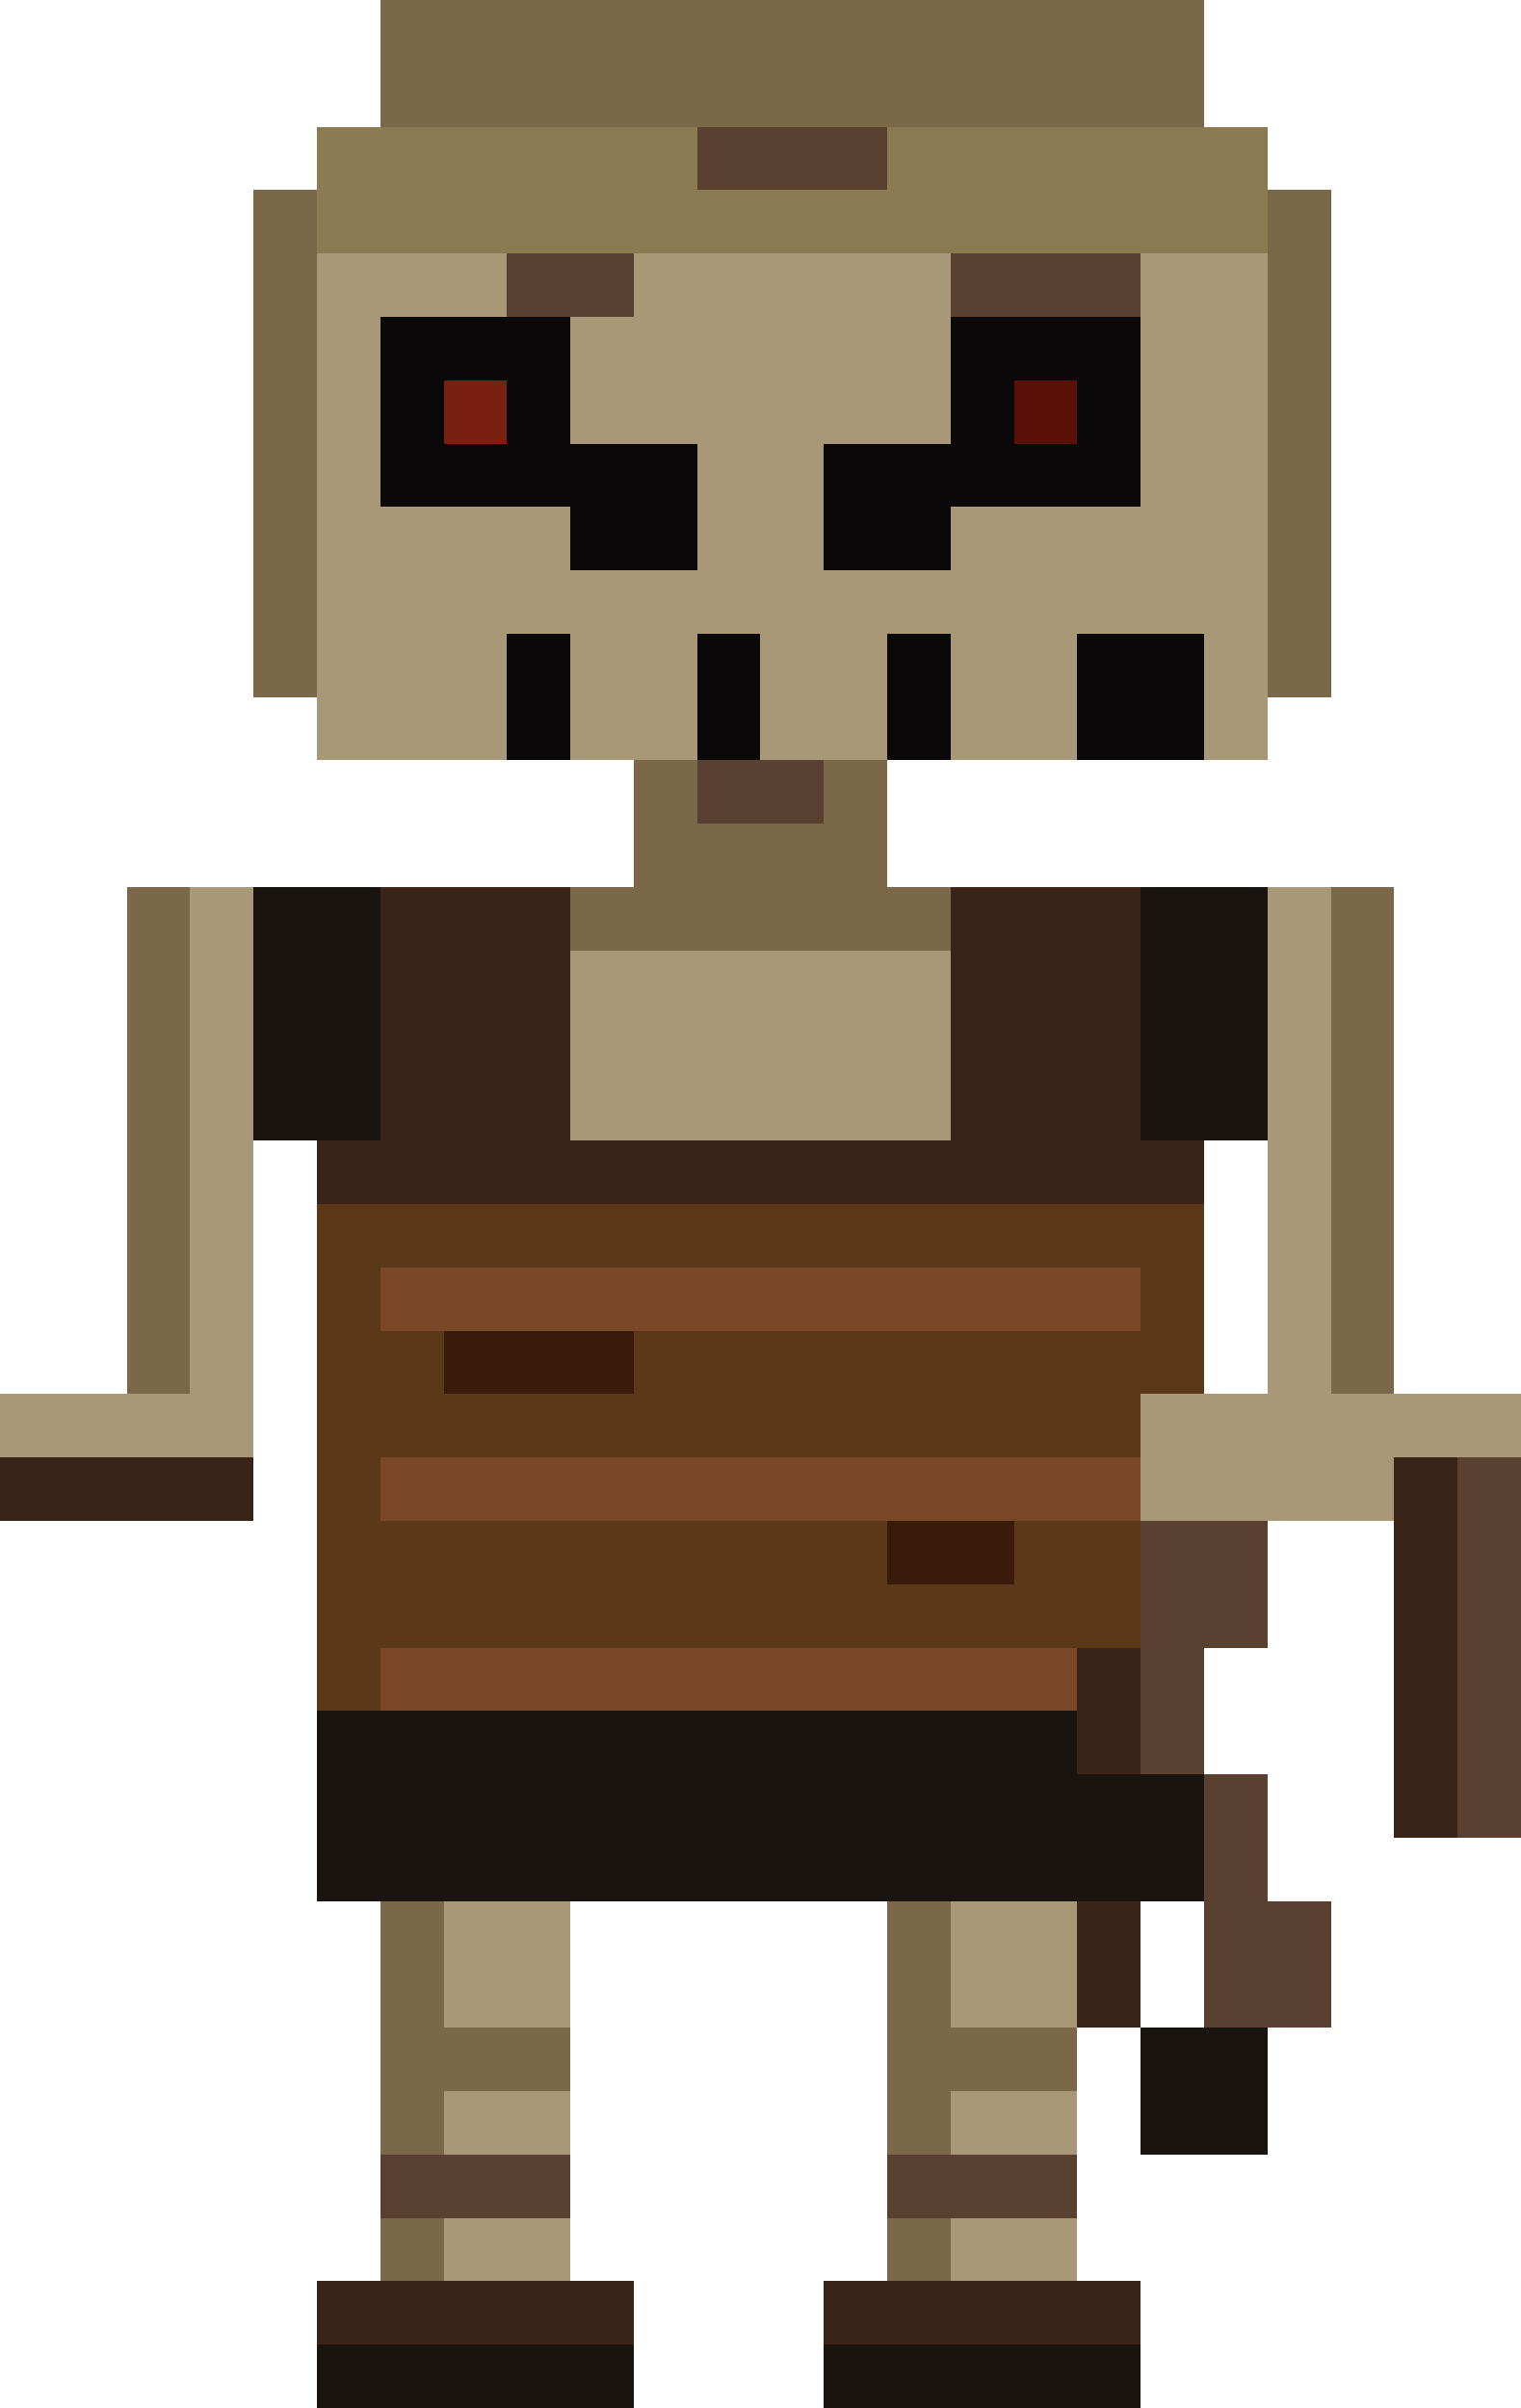
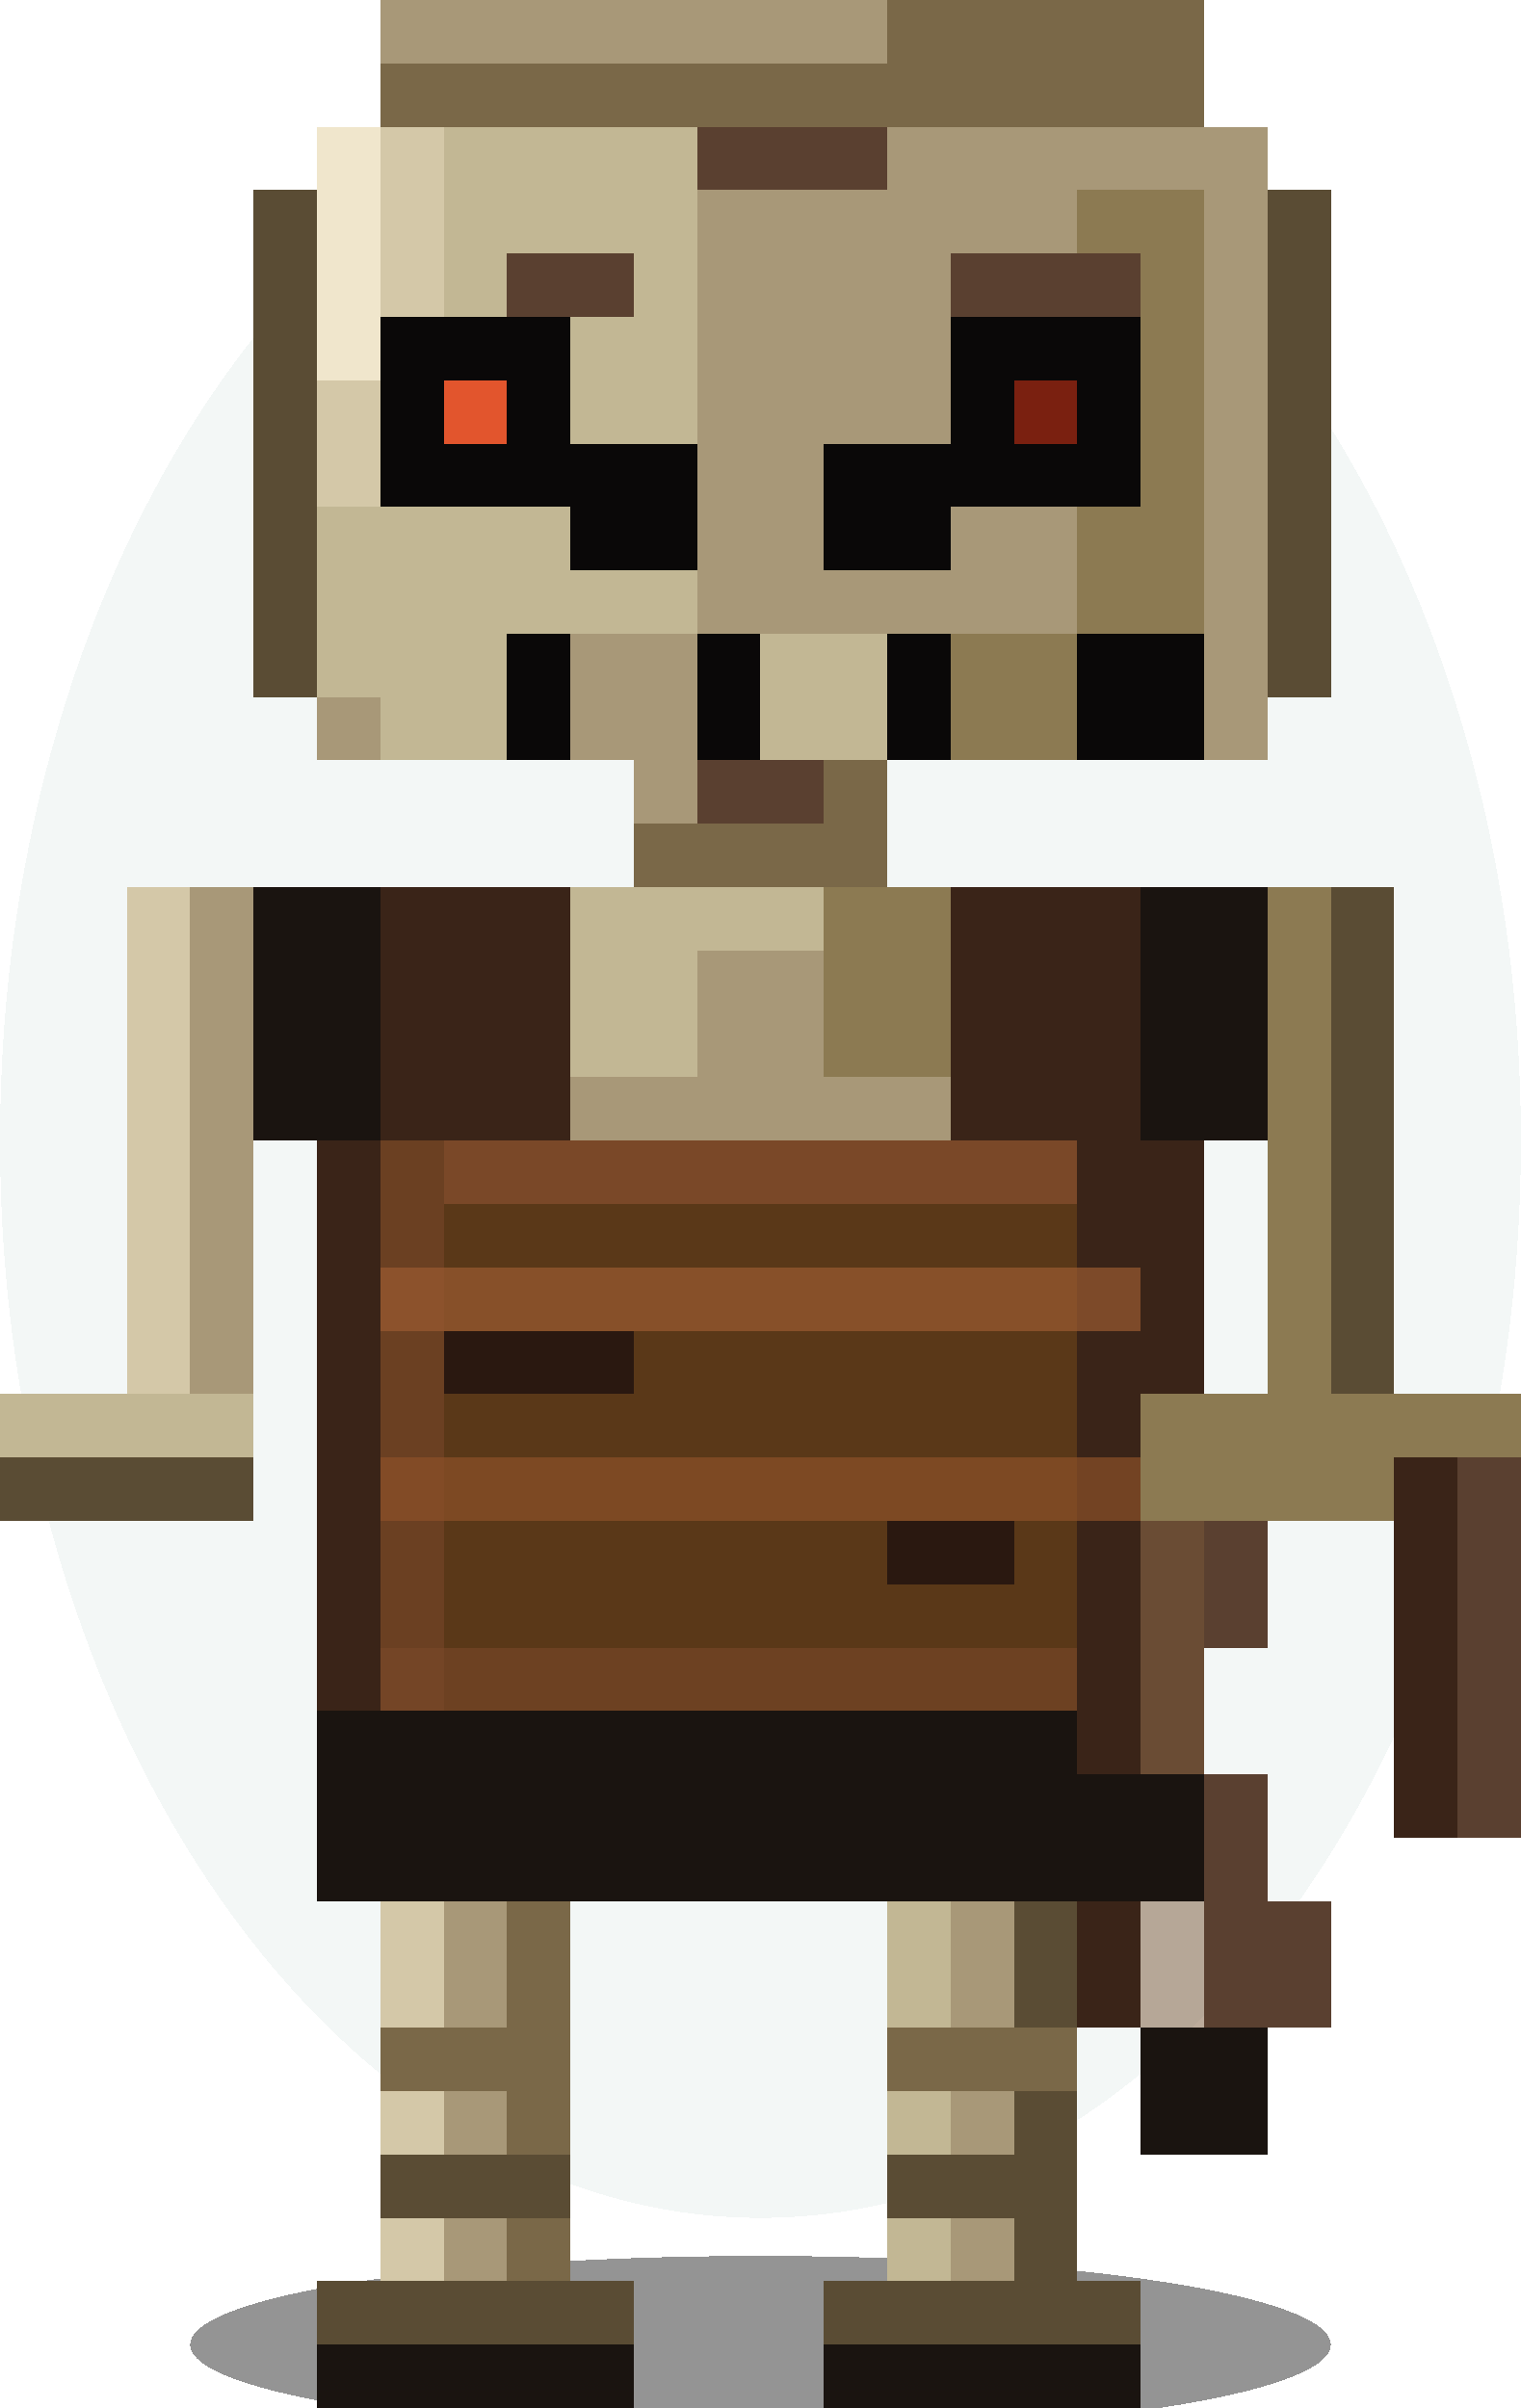
<svg xmlns="http://www.w3.org/2000/svg" viewBox="0 0 24 38" shape-rendering="crispEdges" preserveAspectRatio="xMidYMax meet" aria-label="Bone Stalker">
+   <ellipse cx="12" cy="18" rx="12" ry="17" fill="#4a8278" opacity="0.07" />
+   <ellipse cx="12" cy="37" rx="9" ry="1.4" fill="#000" opacity="0.42" />
  <rect x="6" y="0" width="13" height="2" fill="#7a6848" />
+   <rect x="6" y="0" width="8" height="1" fill="#a89878" />
  <rect x="5" y="2" width="15" height="10" fill="#a89878" />
-   <rect x="4" y="3" width="1" height="8" fill="#7a6848" />
-   <rect x="20" y="3" width="1" height="8" fill="#7a6848" />
-   <rect x="5" y="2" width="15" height="2" fill="#8c7a52" />
+   <rect x="5" y="2" width="6" height="9" fill="#c2b794" />
+   <rect x="5" y="2" width="2" height="6" fill="#d4c8a8" />
+   <rect x="5" y="2" width="1" height="4" fill="#f0e6cc" />
+   <rect x="4" y="3" width="1" height="8" fill="#5a4c34" />
+   <rect x="20" y="3" width="1" height="8" fill="#5a4c34" />
+   <rect x="17" y="3" width="2" height="8" fill="#8c7a52" />
  <rect x="11" y="2" width="3" height="1" fill="#5a4030" />
  <rect x="8" y="4" width="2" height="1" fill="#5a4030" />
  <rect x="15" y="4" width="3" height="1" fill="#5a4030" />
  <rect x="6" y="5" width="3" height="3" fill="#0a0808" />
  <rect x="15" y="5" width="3" height="3" fill="#0a0808" />
-   <rect x="7" y="6" width="1" height="1" fill="#7a2010" />
-   <rect x="16" y="6" width="1" height="1" fill="#5a1208" />
+   <rect x="7" y="6" width="1" height="1" fill="#c43020" />
+   <rect x="16" y="6" width="1" height="1" fill="#7a2010" />
+   <rect x="7" y="6" width="1" height="1" fill="#ff7a3a" opacity="0.5" />
  <rect x="9" y="7" width="2" height="2" fill="#0a0808" />
  <rect x="13" y="7" width="2" height="2" fill="#0a0808" />
  <rect x="6" y="10" width="13" height="2" fill="#0a0808" />
-   <rect x="6" y="10" width="2" height="2" fill="#a89878" />
+   <rect x="6" y="10" width="2" height="2" fill="#c2b794" />
  <rect x="9" y="10" width="2" height="2" fill="#a89878" />
-   <rect x="12" y="10" width="2" height="2" fill="#a89878" />
-   <rect x="15" y="10" width="2" height="2" fill="#a89878" />
+   <rect x="12" y="10" width="2" height="2" fill="#c2b794" />
+   <rect x="15" y="10" width="2" height="2" fill="#8c7a52" />
  <rect x="10" y="12" width="4" height="2" fill="#7a6848" />
+   <rect x="10" y="12" width="2" height="1" fill="#a89878" />
  <rect x="11" y="12" width="2" height="1" fill="#5a4030" />
  <rect x="3" y="14" width="18" height="4" fill="#3a2418" />
  <rect x="3" y="14" width="3" height="4" fill="#1a1410" />
  <rect x="18" y="14" width="3" height="4" fill="#1a1410" />
  <rect x="9" y="14" width="6" height="4" fill="#a89878" />
-   <rect x="9" y="14" width="6" height="1" fill="#7a6848" />
+   <rect x="9" y="14" width="6" height="1" fill="#c2b794" />
+   <rect x="9" y="14" width="2" height="3" fill="#c2b794" />
+   <rect x="13" y="14" width="2" height="3" fill="#8c7a52" />
  <rect x="5" y="18" width="14" height="10" fill="#5a3818" />
-   <rect x="5" y="18" width="14" height="1" fill="#3a2418" />
+   <rect x="5" y="18" width="14" height="1" fill="#7a4828" />
+   <rect x="5" y="18" width="2" height="9" fill="#6b4022" />
+   <rect x="5" y="18" width="1" height="9" fill="#3a2418" />
+   <rect x="17" y="18" width="2" height="9" fill="#3a2418" />
  <rect x="5" y="27" width="14" height="1" fill="#1a1410" />
-   <rect x="6" y="20" width="12" height="1" fill="#7a4828" />
-   <rect x="6" y="23" width="12" height="1" fill="#7a4828" />
-   <rect x="6" y="26" width="12" height="1" fill="#7a4828" />
-   <rect x="7" y="21" width="3" height="1" fill="#3a1a08" />
-   <rect x="14" y="24" width="2" height="1" fill="#3a1a08" />
+   <rect x="6" y="20" width="12" height="1" fill="#9a5a30" opacity="0.7" />
+   <rect x="6" y="23" width="12" height="1" fill="#8c5028" opacity="0.7" />
+   <rect x="6" y="26" width="12" height="1" fill="#7a4828" opacity="0.6" />
+   <rect x="7" y="21" width="3" height="1" fill="#2a1810" />
+   <rect x="14" y="24" width="2" height="1" fill="#2a1810" />
  <rect x="2" y="14" width="2" height="9" fill="#a89878" />
-   <rect x="20" y="14" width="2" height="9" fill="#a89878" />
-   <rect x="2" y="14" width="1" height="9" fill="#7a6848" />
-   <rect x="21" y="14" width="1" height="9" fill="#7a6848" />
+   <rect x="2" y="14" width="1" height="9" fill="#d4c8a8" />
+   <rect x="20" y="14" width="2" height="9" fill="#8c7a52" />
+   <rect x="21" y="14" width="1" height="9" fill="#5a4c34" />
  <rect x="0" y="22" width="4" height="2" fill="#a89878" />
-   <rect x="18" y="22" width="6" height="2" fill="#a89878" />
-   <rect x="0" y="23" width="4" height="1" fill="#3a2418" />
+   <rect x="0" y="22" width="4" height="1" fill="#c2b794" />
+   <rect x="0" y="23" width="4" height="1" fill="#5a4c34" />
+   <rect x="18" y="22" width="6" height="2" fill="#8c7a52" />
  <rect x="22" y="23" width="2" height="6" fill="#5a4030" />
  <rect x="22" y="23" width="1" height="6" fill="#3a2418" />
  <rect x="18" y="24" width="2" height="2" fill="#5a4030" />
  <rect x="17" y="26" width="2" height="2" fill="#5a4030" />
  <rect x="18" y="28" width="2" height="2" fill="#5a4030" />
  <rect x="19" y="30" width="2" height="2" fill="#5a4030" />
  <rect x="18" y="32" width="2" height="2" fill="#5a4030" />
+   <rect x="18" y="24" width="1" height="8" fill="#7a5838" opacity="0.5" />
  <rect x="17" y="26" width="1" height="6" fill="#3a2418" />
  <rect x="18" y="32" width="2" height="2" fill="#1a1410" />
  <rect x="5" y="28" width="14" height="2" fill="#1a1410" />
  <rect x="6" y="30" width="3" height="6" fill="#a89878" />
  <rect x="14" y="30" width="3" height="6" fill="#a89878" />
-   <rect x="6" y="30" width="1" height="6" fill="#7a6848" />
-   <rect x="14" y="30" width="1" height="6" fill="#7a6848" />
+   <rect x="6" y="30" width="1" height="6" fill="#d4c8a8" />
+   <rect x="14" y="30" width="1" height="6" fill="#c2b794" />
+   <rect x="8" y="30" width="1" height="6" fill="#7a6848" />
+   <rect x="16" y="30" width="1" height="6" fill="#5a4c34" />
  <rect x="6" y="32" width="3" height="1" fill="#7a6848" />
  <rect x="14" y="32" width="3" height="1" fill="#7a6848" />
-   <rect x="6" y="34" width="3" height="1" fill="#5a4030" />
-   <rect x="14" y="34" width="3" height="1" fill="#5a4030" />
+   <rect x="6" y="34" width="3" height="1" fill="#5a4c34" />
+   <rect x="14" y="34" width="3" height="1" fill="#5a4c34" />
  <rect x="5" y="36" width="5" height="2" fill="#1a1410" />
  <rect x="13" y="36" width="5" height="2" fill="#1a1410" />
-   <rect x="5" y="36" width="5" height="1" fill="#3a2418" />
-   <rect x="13" y="36" width="5" height="1" fill="#3a2418" />
+   <rect x="5" y="36" width="5" height="1" fill="#5a4c34" />
+   <rect x="13" y="36" width="5" height="1" fill="#5a4c34" />
</svg>
